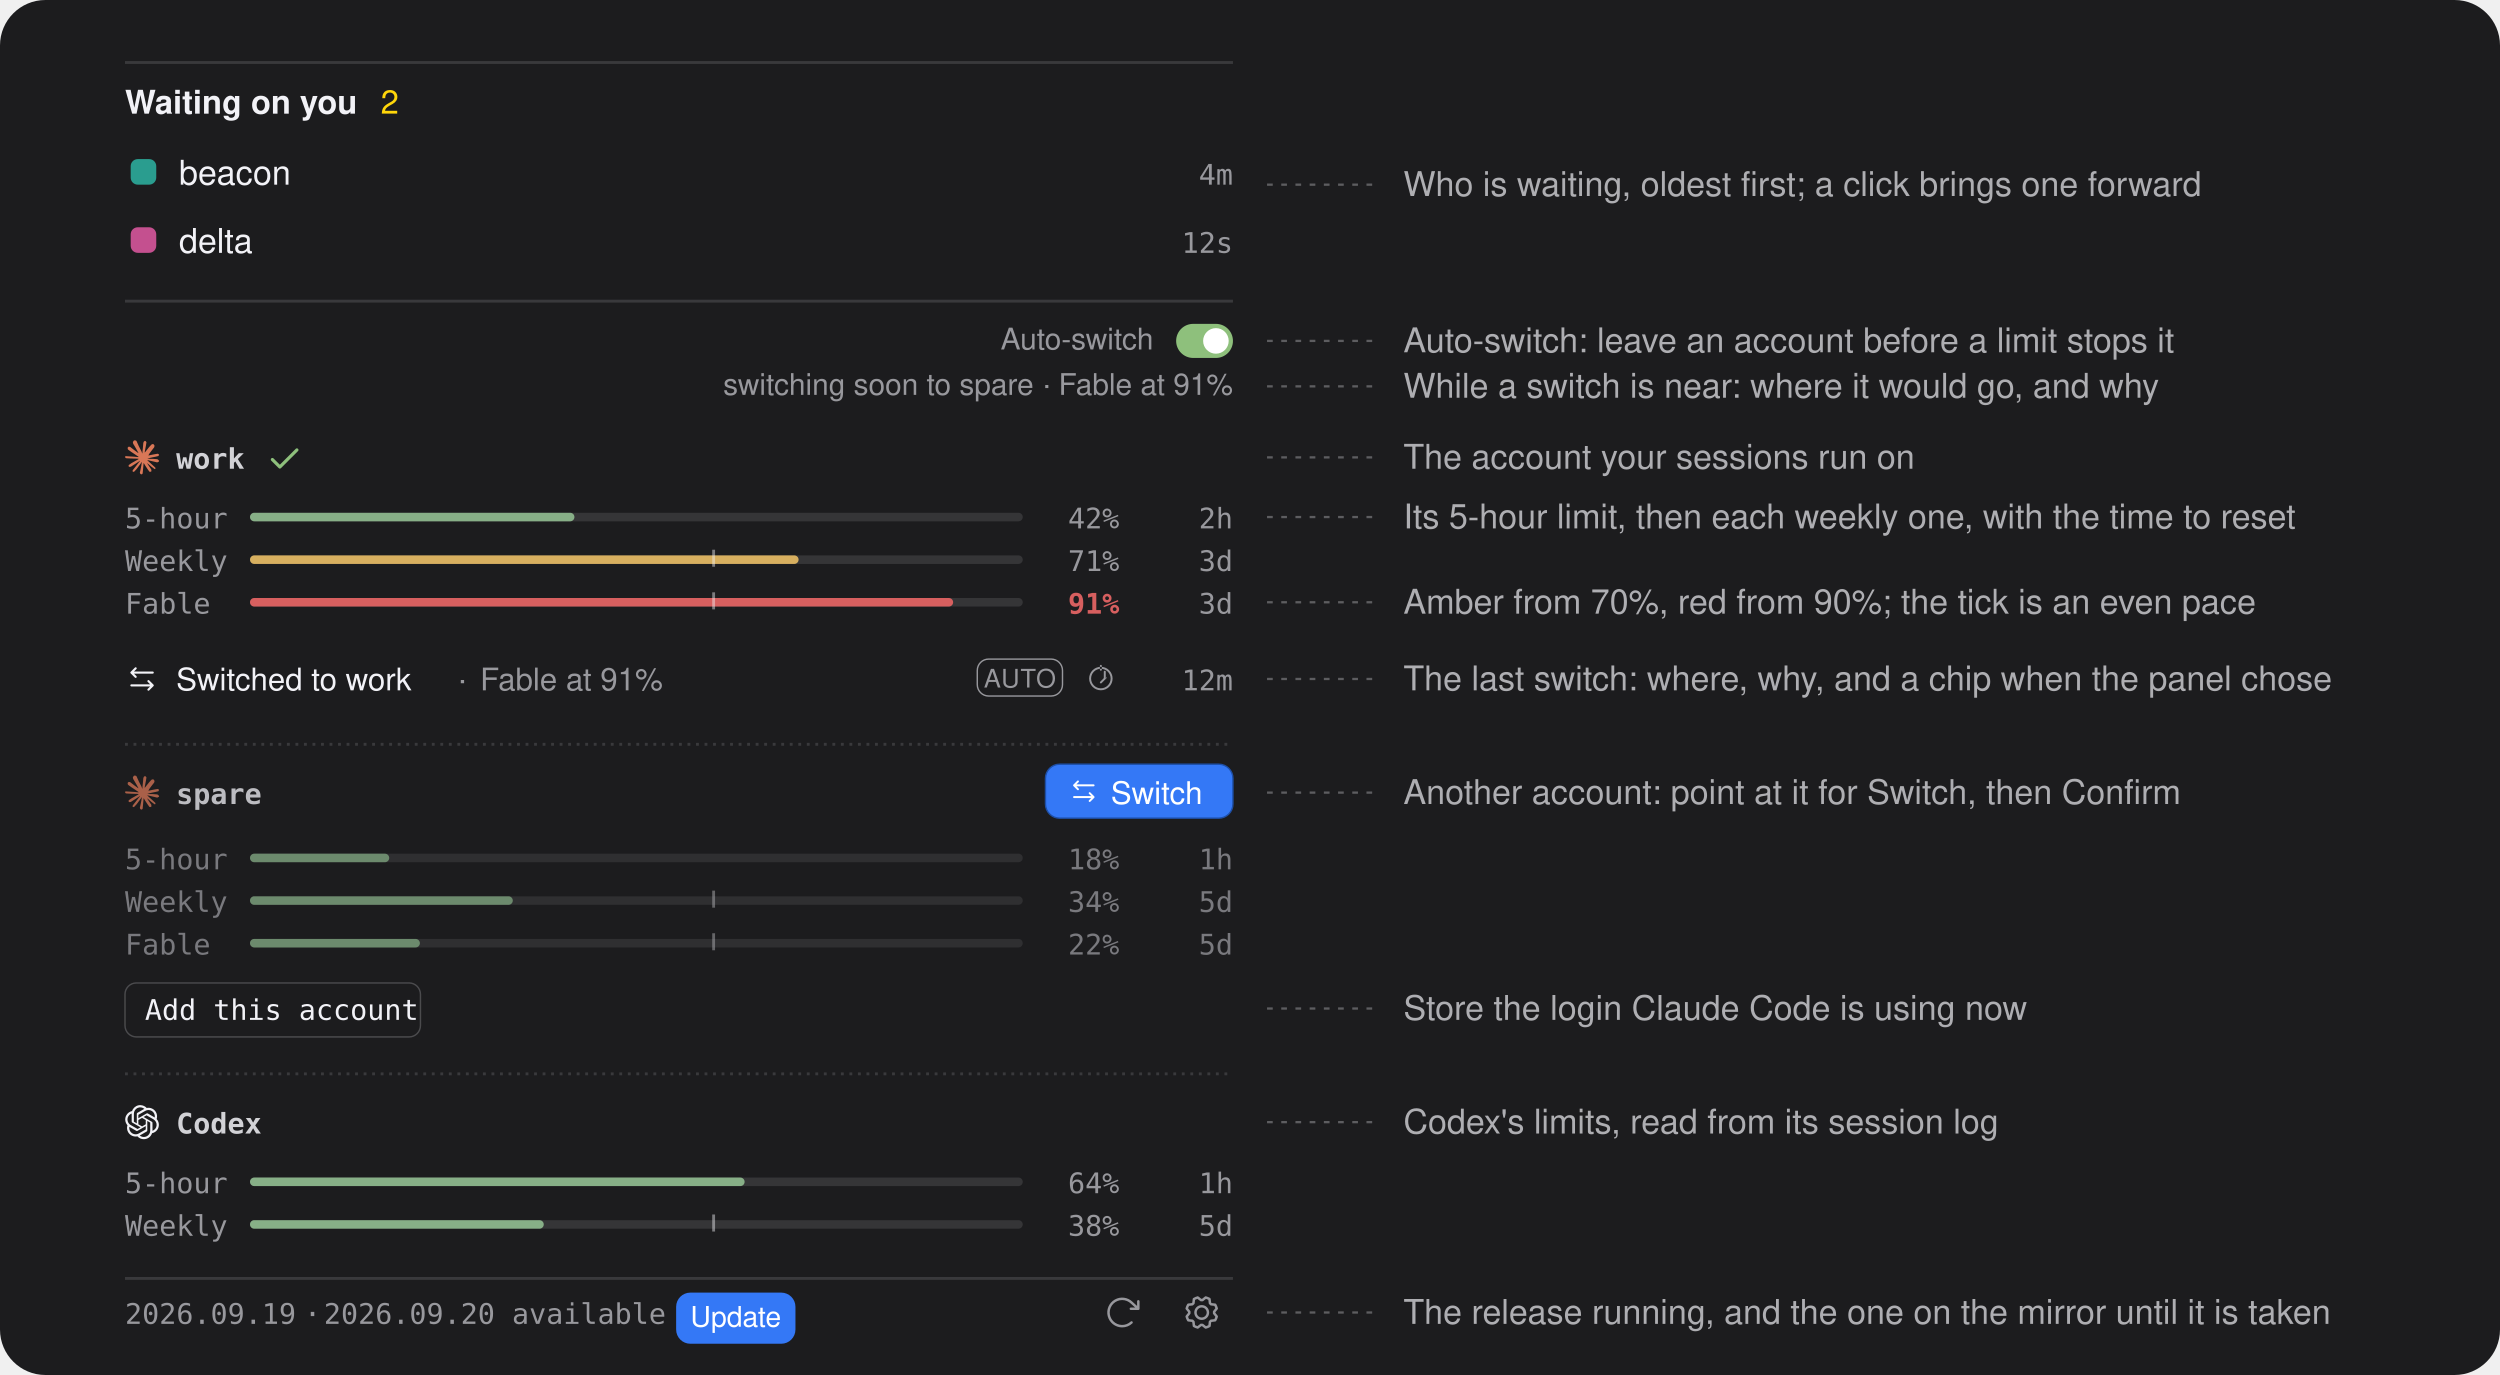
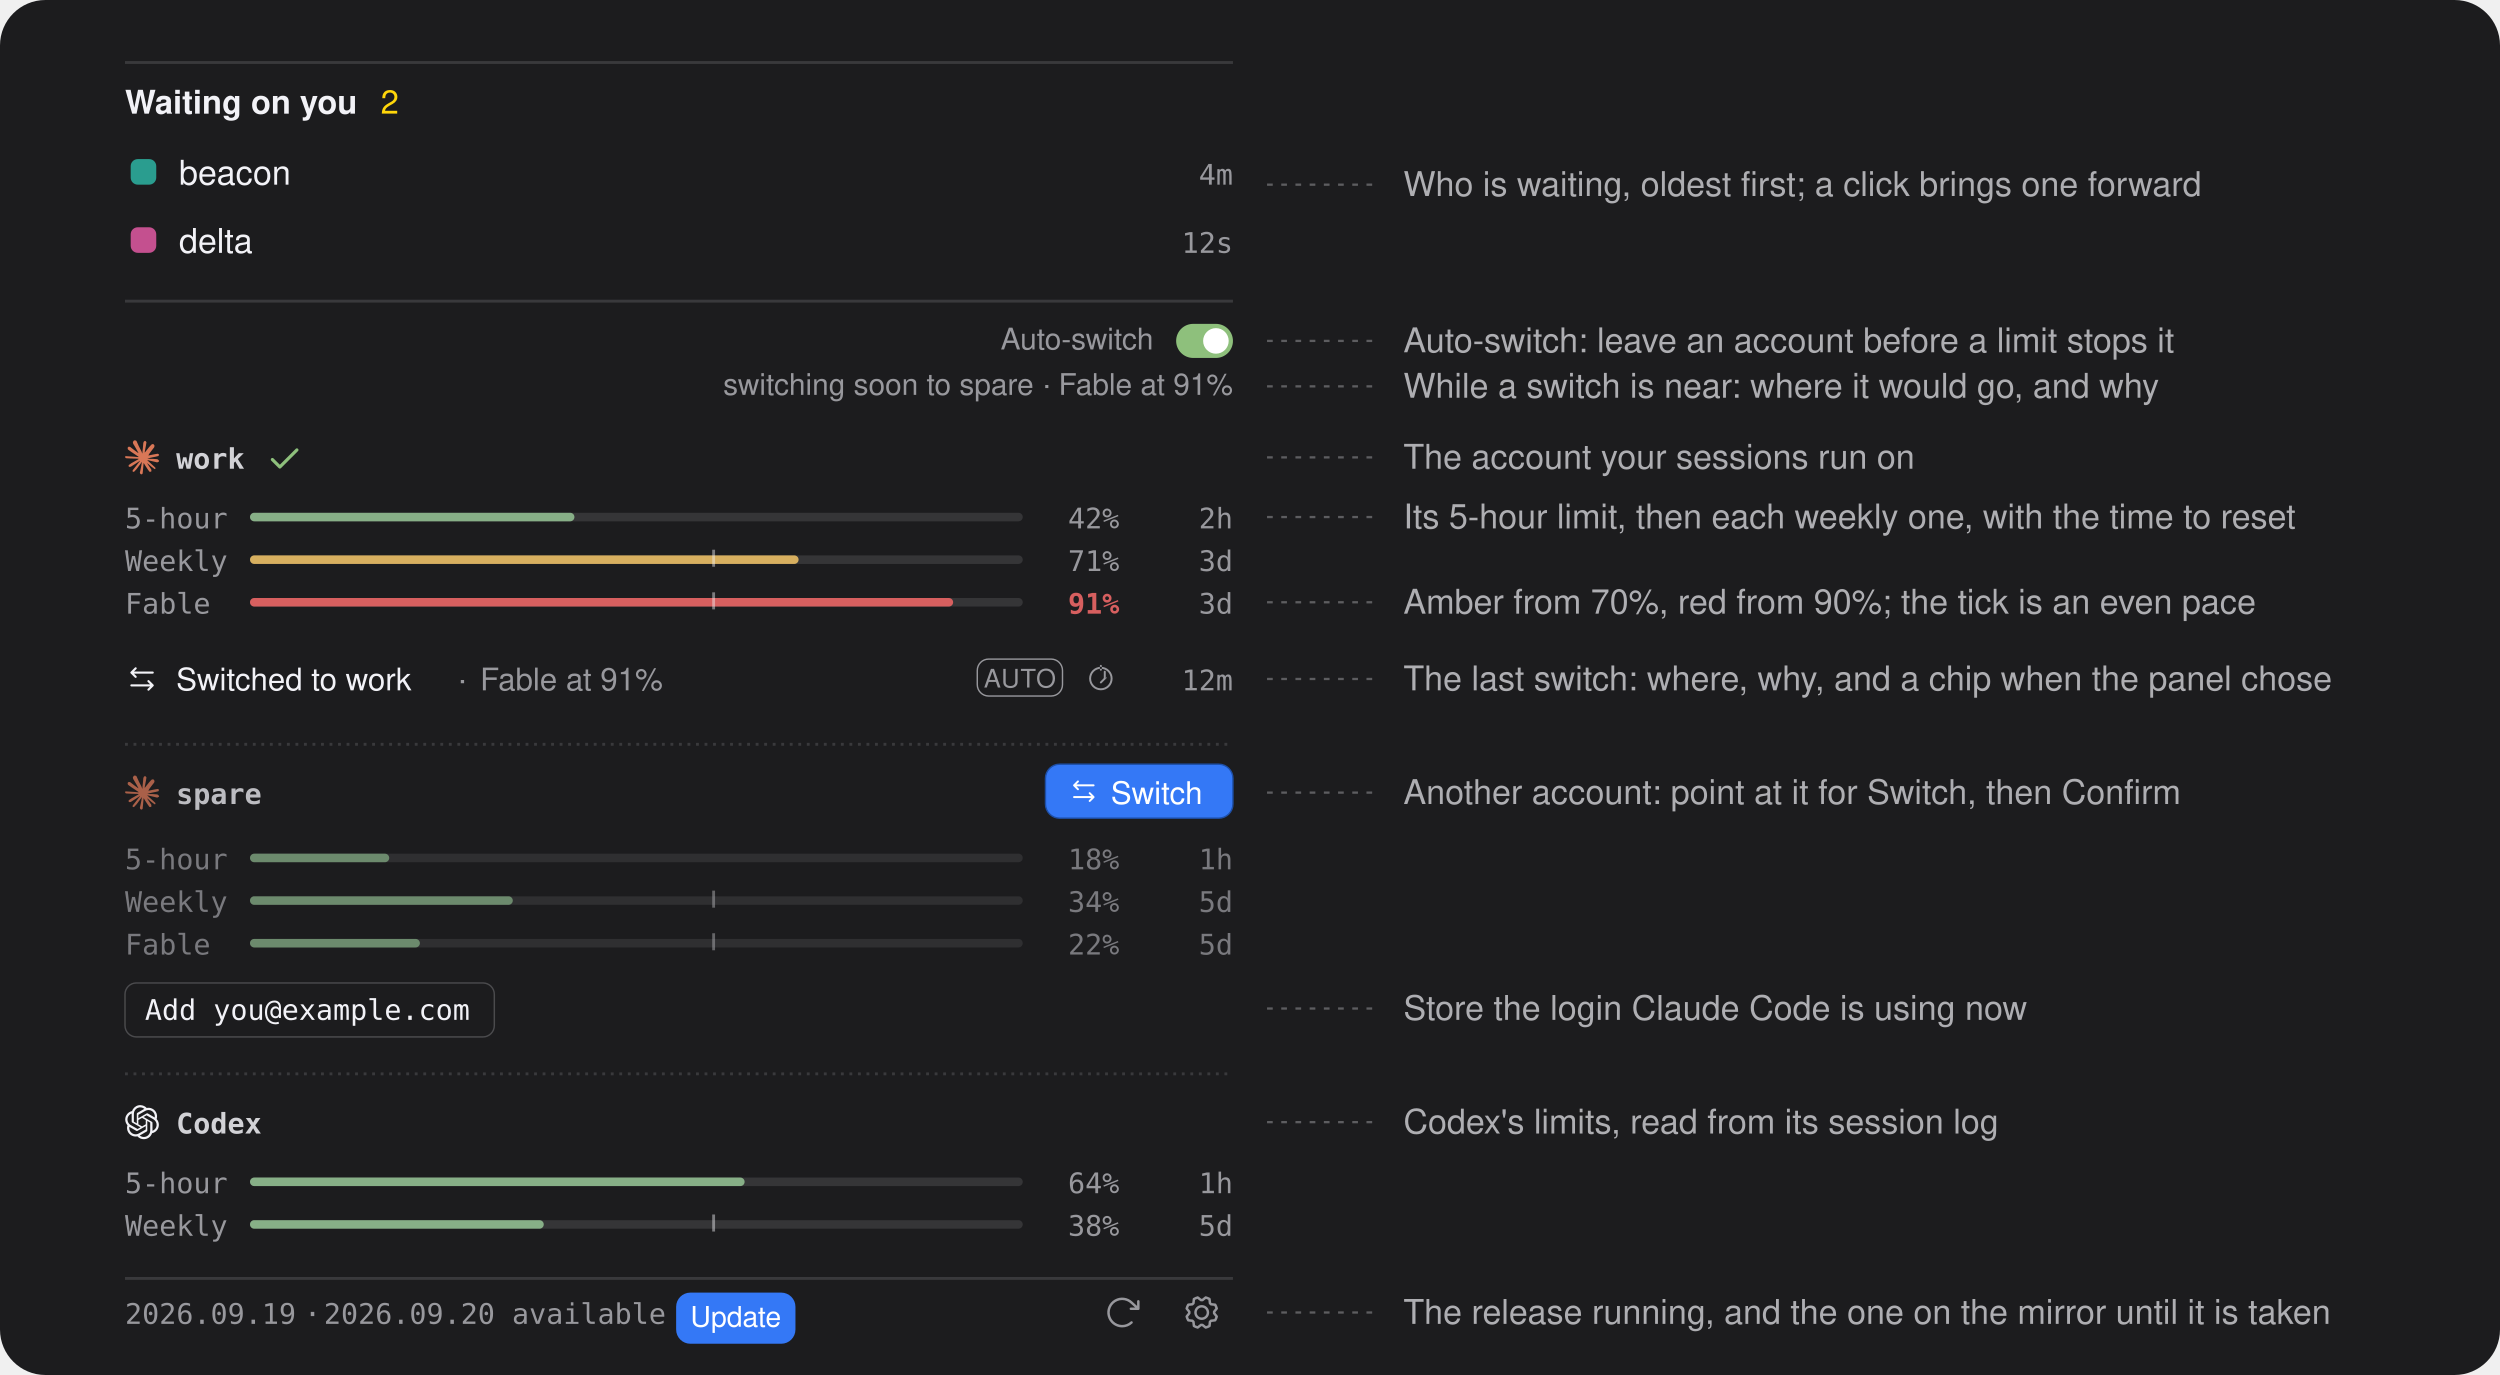
<svg xmlns="http://www.w3.org/2000/svg" viewBox="0 0 880 484" width="880" role="img" aria-label="The panel's foot: two sessions waiting, the Auto-switch control, the active account's 5-hour, weekly and Fable meters, the last switch, a second account with its Switch button, Codex's own limits, and the bar with the release, reload and the gear">
  <rect width="880" height="484" rx="16" fill="#1c1c1e" />
  <rect x="24" y="0" width="430" height="484" fill="#1c1c1e" />
  <line x1="44" y1="22" x2="434" y2="22" stroke="#f2f2f7" opacity="0.14" />
  <text x="44" y="40" fill="#f2f2f7" font-size="11.5" font-weight="600" font-family="-apple-system, BlinkMacSystemFont, 'Segoe UI', Helvetica, Arial, sans-serif">Waiting on you</text>
  <text x="134" y="40" fill="#ffd60a" font-size="11.5" font-weight="500" font-family="-apple-system, BlinkMacSystemFont, 'Segoe UI', Helvetica, Arial, sans-serif">2</text>
  <rect x="46" y="56" width="9" height="9" rx="2.5" fill="#2a9d8f" />
  <text x="63" y="65" fill="#f2f2f7" font-size="12" font-weight="500" font-family="-apple-system, BlinkMacSystemFont, 'Segoe UI', Helvetica, Arial, sans-serif">beacon</text>
  <text x="434" y="65" fill="#98989d" font-size="10" font-weight="400" font-family="ui-monospace, 'SF Mono', Menlo, Consolas, 'DejaVu Sans Mono', monospace" text-anchor="end">4m</text>
  <rect x="46" y="80" width="9" height="9" rx="2.5" fill="#c4508f" />
  <text x="63" y="89" fill="#f2f2f7" font-size="12" font-weight="500" font-family="-apple-system, BlinkMacSystemFont, 'Segoe UI', Helvetica, Arial, sans-serif">delta</text>
  <text x="434" y="89" fill="#98989d" font-size="10" font-weight="400" font-family="ui-monospace, 'SF Mono', Menlo, Consolas, 'DejaVu Sans Mono', monospace" text-anchor="end">12s</text>
  <line x1="44" y1="106" x2="434" y2="106" stroke="#f2f2f7" opacity="0.14" />
  <text x="406" y="123" fill="#98989d" font-size="10.5" font-weight="400" font-family="-apple-system, BlinkMacSystemFont, 'Segoe UI', Helvetica, Arial, sans-serif" text-anchor="end">Auto-switch</text>
  <rect x="414" y="114" width="20" height="12" rx="6.0" fill="#8ec07c" opacity="1" />
  <circle cx="428.0" cy="120.0" r="4.5" fill="#ffffff" />
  <text x="434" y="139" fill="#98989d" font-size="10.5" font-weight="400" font-family="-apple-system, BlinkMacSystemFont, 'Segoe UI', Helvetica, Arial, sans-serif" text-anchor="end">switching soon to spare · Fable at 91%</text>
  <g transform="translate(44,155) scale(0.5)" fill="#d97757">
    <path d="m4.714 15.956 4.717-2.647.079-.231-.079-.128h-.231l-.789-.049-2.696-.073-2.337-.097-2.265-.121-.571-.121-.534-.704.055-.352.48-.322.686.061 1.518.103 2.277.158 1.651.097 2.447.255h.389l.055-.158-.134-.097-.103-.097L6.973 9.836l-2.55-1.688-1.336-.971-.723-.492-.364-.461-.158-1.008.656-.723.88.061.225.061.892.686 1.906 1.475 2.489 1.834.364.303.146-.103.018-.073-.164-.273-1.354-2.447-1.445-2.489-.643-1.032-.17-.619c-.061-.255-.103-.467-.103-.729L6.287.134 6.7 0l.996.134.419.364.619 1.415 1.002 2.228 1.554 3.03.455.898.243.832.091.255h.158v-.146l.128-1.706.237-2.095.231-2.696.079-.759.376-.911.747-.492.583.279.48.686-.067.443-.285 1.852-.559 2.902-.364 1.943h.212l.243-.243.984-1.305 1.651-2.064.729-.82.85-.905.546-.431h1.032l.759 1.129-.34 1.166-1.062 1.348-.88 1.141-1.263 1.7-.789 1.36.073.109.188-.018 2.853-.607 1.542-.279 1.84-.316.832.389.091.395-.328.807-1.967.486-2.307.461-3.436.814-.043.03.049.061 1.548.146.662.036h1.621l3.018.225.789.522.474.638-.079.486-1.214.619-1.639-.389-3.825-.911-1.311-.328h-.182v.109l1.093 1.069 2.003 1.809 2.507 2.331.128.577-.322.455-.34-.049-2.204-1.657-.85-.747-1.925-1.621h-.128v.17l.443.65 2.344 3.521.121 1.081-.17.352-.607.212-.668-.121-1.372-1.925L14.38 17.959l-1.141-1.943-.14.079-.674 7.255-.316.37-.729.279-.607-.461-.322-.747.322-1.475.389-1.925.316-1.53.285-1.9.17-.631-.012-.043-.14.018-1.433 1.967-2.18 2.945-1.724 1.846-.413.164-.716-.37.067-.662.401-.589 2.386-3.036 1.439-1.882.929-1.087-.006-.158h-.055l-6.338 4.116-1.129.146-.486-.455.061-.747.231-.243 1.906-1.311Z" />
  </g>
  <text x="62" y="165" fill="#f2f2f7" font-size="10" font-weight="600" font-family="ui-monospace, 'SF Mono', Menlo, Consolas, 'DejaVu Sans Mono', monospace" opacity="0.85">work</text>
  <g transform="translate(94,155) scale(0.0469)" fill="#8ec07c">
    <path d="M232.49,80.49l-128,128a12,12,0,0,1-17,0l-56-56a12,12,0,1,1,17-17L96,183,215.51,63.51a12,12,0,0,1,17,17Z" />
  </g>
  <g opacity="1">
    <text x="44" y="186" fill="#98989d" font-size="10" font-weight="400" font-family="ui-monospace, 'SF Mono', Menlo, Consolas, 'DejaVu Sans Mono', monospace">5-hour</text>
    <rect x="88" y="180.5" width="272" height="3" rx="1.5" fill="#f2f2f7" opacity="0.12" />
    <rect x="88" y="180.5" width="114.2" height="3" rx="1.5" fill="#87af87" />
    <text x="394" y="186" fill="#98989d" font-size="10" font-weight="400" font-family="ui-monospace, 'SF Mono', Menlo, Consolas, 'DejaVu Sans Mono', monospace" text-anchor="end">42%</text>
    <text x="434" y="186" fill="#98989d" font-size="10" font-weight="400" font-family="ui-monospace, 'SF Mono', Menlo, Consolas, 'DejaVu Sans Mono', monospace" text-anchor="end">2h</text>
  </g>
  <g opacity="1">
    <text x="44" y="201" fill="#98989d" font-size="10" font-weight="400" font-family="ui-monospace, 'SF Mono', Menlo, Consolas, 'DejaVu Sans Mono', monospace">Weekly</text>
    <rect x="88" y="195.5" width="272" height="3" rx="1.5" fill="#f2f2f7" opacity="0.12" />
    <rect x="88" y="195.5" width="193.1" height="3" rx="1.5" fill="#d7af5f" />
    <rect x="250.7" y="193.5" width="1" height="6" fill="#f2f2f7" opacity="0.45" />
    <text x="394" y="201" fill="#98989d" font-size="10" font-weight="400" font-family="ui-monospace, 'SF Mono', Menlo, Consolas, 'DejaVu Sans Mono', monospace" text-anchor="end">71%</text>
    <text x="434" y="201" fill="#98989d" font-size="10" font-weight="400" font-family="ui-monospace, 'SF Mono', Menlo, Consolas, 'DejaVu Sans Mono', monospace" text-anchor="end">3d</text>
  </g>
  <g opacity="1">
    <text x="44" y="216" fill="#98989d" font-size="10" font-weight="400" font-family="ui-monospace, 'SF Mono', Menlo, Consolas, 'DejaVu Sans Mono', monospace">Fable</text>
    <rect x="88" y="210.5" width="272" height="3" rx="1.5" fill="#f2f2f7" opacity="0.12" />
    <rect x="88" y="210.5" width="247.5" height="3" rx="1.5" fill="#d75f5f" />
    <rect x="250.7" y="208.5" width="1" height="6" fill="#f2f2f7" opacity="0.45" />
    <text x="394" y="216" fill="#d75f5f" font-size="10" font-weight="600" font-family="ui-monospace, 'SF Mono', Menlo, Consolas, 'DejaVu Sans Mono', monospace" text-anchor="end">91%</text>
    <text x="434" y="216" fill="#98989d" font-size="10" font-weight="400" font-family="ui-monospace, 'SF Mono', Menlo, Consolas, 'DejaVu Sans Mono', monospace" text-anchor="end">3d</text>
  </g>
  <g transform="translate(44,233) scale(0.0469)" fill="#f2f2f7">
    <path d="M213.66,181.66l-32,32a8,8,0,0,1-11.32-11.32L188.69,184H48a8,8,0,0,1,0-16H188.69l-18.35-18.34a8,8,0,0,1,11.32-11.32l32,32A8,8,0,0,1,213.66,181.66Zm-139.32-64a8,8,0,0,0,11.32-11.32L67.31,88H208a8,8,0,0,0,0-16H67.31L85.66,53.66A8,8,0,0,0,74.34,42.34l-32,32a8,8,0,0,0,0,11.32Z" />
  </g>
  <text x="62" y="243" fill="#f2f2f7" font-size="11" font-weight="400" font-family="-apple-system, BlinkMacSystemFont, 'Segoe UI', Helvetica, Arial, sans-serif">Switched to work</text>
  <text x="161" y="243" fill="#98989d" font-size="11" font-weight="400" font-family="-apple-system, BlinkMacSystemFont, 'Segoe UI', Helvetica, Arial, sans-serif">·</text>
  <text x="169" y="243" fill="#98989d" font-size="11" font-weight="400" font-family="-apple-system, BlinkMacSystemFont, 'Segoe UI', Helvetica, Arial, sans-serif">Fable at 91%</text>
  <rect x="344" y="232" width="30" height="13" rx="4" fill="none" stroke="#98989d" stroke-width="0.5" />
  <text x="359" y="242" fill="#98989d" font-size="9" letter-spacing="0.4" text-anchor="middle" font-family="-apple-system, BlinkMacSystemFont, 'Segoe UI', Helvetica, Arial, sans-serif">AUTO</text>
  <g transform="translate(382,233) scale(0.043)" fill="#98989d">
    <path d="M128,40a96,96,0,1,0,96,96A96.11,96.11,0,0,0,128,40Zm0,176a80,80,0,1,1,80-80A80.09,80.09,0,0,1,128,216Zm45.66-93.66a8,8,0,0,1,0,11.32l-40,40a8,8,0,0,1-11.32-11.32L152,132.69V80a8,8,0,0,1,16,0v58.34ZM128,72a8,8,0,0,1-8-8V32a8,8,0,0,1,16,0V64A8,8,0,0,1,128,72Z" />
  </g>
  <text x="434" y="243" fill="#98989d" font-size="10" font-weight="400" font-family="ui-monospace, 'SF Mono', Menlo, Consolas, 'DejaVu Sans Mono', monospace" text-anchor="end">12m</text>
  <line x1="44" y1="262" x2="434" y2="262" stroke="#f2f2f7" opacity="0.14" stroke-dasharray="1 2" />
  <g opacity="0.75">
    <g transform="translate(44,273) scale(0.5)" fill="#d97757">
      <path d="m4.714 15.956 4.717-2.647.079-.231-.079-.128h-.231l-.789-.049-2.696-.073-2.337-.097-2.265-.121-.571-.121-.534-.704.055-.352.48-.322.686.061 1.518.103 2.277.158 1.651.097 2.447.255h.389l.055-.158-.134-.097-.103-.097L6.973 9.836l-2.55-1.688-1.336-.971-.723-.492-.364-.461-.158-1.008.656-.723.88.061.225.061.892.686 1.906 1.475 2.489 1.834.364.303.146-.103.018-.073-.164-.273-1.354-2.447-1.445-2.489-.643-1.032-.17-.619c-.061-.255-.103-.467-.103-.729L6.287.134 6.7 0l.996.134.419.364.619 1.415 1.002 2.228 1.554 3.03.455.898.243.832.091.255h.158v-.146l.128-1.706.237-2.095.231-2.696.079-.759.376-.911.747-.492.583.279.48.686-.067.443-.285 1.852-.559 2.902-.364 1.943h.212l.243-.243.984-1.305 1.651-2.064.729-.82.85-.905.546-.431h1.032l.759 1.129-.34 1.166-1.062 1.348-.88 1.141-1.263 1.7-.789 1.36.073.109.188-.018 2.853-.607 1.542-.279 1.84-.316.832.389.091.395-.328.807-1.967.486-2.307.461-3.436.814-.043.03.049.061 1.548.146.662.036h1.621l3.018.225.789.522.474.638-.079.486-1.214.619-1.639-.389-3.825-.911-1.311-.328h-.182v.109l1.093 1.069 2.003 1.809 2.507 2.331.128.577-.322.455-.34-.049-2.204-1.657-.85-.747-1.925-1.621h-.128v.17l.443.65 2.344 3.521.121 1.081-.17.352-.607.212-.668-.121-1.372-1.925L14.38 17.959l-1.141-1.943-.14.079-.674 7.255-.316.37-.729.279-.607-.461-.322-.747.322-1.475.389-1.925.316-1.53.285-1.9.17-.631-.012-.043-.14.018-1.433 1.967-2.18 2.945-1.724 1.846-.413.164-.716-.37.067-.662.401-.589 2.386-3.036 1.439-1.882.929-1.087-.006-.158h-.055l-6.338 4.116-1.129.146-.486-.455.061-.747.231-.243 1.906-1.311Z" />
    </g>
    <text x="62" y="283" fill="#f2f2f7" font-size="10" font-weight="600" font-family="ui-monospace, 'SF Mono', Menlo, Consolas, 'DejaVu Sans Mono', monospace">spare</text>
  </g>
  <rect x="368" y="269" width="66" height="19" rx="5" fill="#3478f6" stroke="#1d4fa8" stroke-width="0.5" />
  <g transform="translate(376,273) scale(0.043)" fill="#ffffff">
    <path d="M213.66,181.66l-32,32a8,8,0,0,1-11.32-11.32L188.69,184H48a8,8,0,0,1,0-16H188.69l-18.35-18.34a8,8,0,0,1,11.32-11.32l32,32A8,8,0,0,1,213.66,181.66Zm-139.32-64a8,8,0,0,0,11.32-11.32L67.31,88H208a8,8,0,0,0,0-16H67.31L85.66,53.66A8,8,0,0,0,74.34,42.34l-32,32a8,8,0,0,0,0,11.32Z" />
  </g>
  <text x="391" y="283" fill="#ffffff" font-size="11" font-weight="500" font-family="-apple-system, BlinkMacSystemFont, 'Segoe UI', Helvetica, Arial, sans-serif">Switch</text>
  <g opacity="0.75">
    <text x="44" y="306" fill="#98989d" font-size="10" font-weight="400" font-family="ui-monospace, 'SF Mono', Menlo, Consolas, 'DejaVu Sans Mono', monospace">5-hour</text>
    <rect x="88" y="300.5" width="272" height="3" rx="1.5" fill="#f2f2f7" opacity="0.12" />
    <rect x="88" y="300.5" width="49.0" height="3" rx="1.5" fill="#87af87" />
    <text x="394" y="306" fill="#98989d" font-size="10" font-weight="400" font-family="ui-monospace, 'SF Mono', Menlo, Consolas, 'DejaVu Sans Mono', monospace" text-anchor="end">18%</text>
    <text x="434" y="306" fill="#98989d" font-size="10" font-weight="400" font-family="ui-monospace, 'SF Mono', Menlo, Consolas, 'DejaVu Sans Mono', monospace" text-anchor="end">1h</text>
  </g>
  <g opacity="0.75">
    <text x="44" y="321" fill="#98989d" font-size="10" font-weight="400" font-family="ui-monospace, 'SF Mono', Menlo, Consolas, 'DejaVu Sans Mono', monospace">Weekly</text>
    <rect x="88" y="315.5" width="272" height="3" rx="1.5" fill="#f2f2f7" opacity="0.12" />
    <rect x="88" y="315.5" width="92.5" height="3" rx="1.5" fill="#87af87" />
    <rect x="250.7" y="313.5" width="1" height="6" fill="#f2f2f7" opacity="0.45" />
    <text x="394" y="321" fill="#98989d" font-size="10" font-weight="400" font-family="ui-monospace, 'SF Mono', Menlo, Consolas, 'DejaVu Sans Mono', monospace" text-anchor="end">34%</text>
    <text x="434" y="321" fill="#98989d" font-size="10" font-weight="400" font-family="ui-monospace, 'SF Mono', Menlo, Consolas, 'DejaVu Sans Mono', monospace" text-anchor="end">5d</text>
  </g>
  <g opacity="0.75">
    <text x="44" y="336" fill="#98989d" font-size="10" font-weight="400" font-family="ui-monospace, 'SF Mono', Menlo, Consolas, 'DejaVu Sans Mono', monospace">Fable</text>
    <rect x="88" y="330.5" width="272" height="3" rx="1.5" fill="#f2f2f7" opacity="0.12" />
    <rect x="88" y="330.5" width="59.8" height="3" rx="1.5" fill="#87af87" />
    <rect x="250.7" y="328.5" width="1" height="6" fill="#f2f2f7" opacity="0.45" />
    <text x="394" y="336" fill="#98989d" font-size="10" font-weight="400" font-family="ui-monospace, 'SF Mono', Menlo, Consolas, 'DejaVu Sans Mono', monospace" text-anchor="end">22%</text>
    <text x="434" y="336" fill="#98989d" font-size="10" font-weight="400" font-family="ui-monospace, 'SF Mono', Menlo, Consolas, 'DejaVu Sans Mono', monospace" text-anchor="end">5d</text>
  </g>
-   <rect x="44" y="346" width="104" height="19" rx="4" fill="none" stroke="#f2f2f7" opacity="0.22" stroke-width="0.5" />
-   <text x="51" y="359" fill="#f2f2f7" font-size="10" font-weight="400" font-family="ui-monospace, 'SF Mono', Menlo, Consolas, 'DejaVu Sans Mono', monospace">Add this account</text>
+   <rect x="44" y="346" width="130" height="19" rx="4" fill="none" stroke="#f2f2f7" opacity="0.22" stroke-width="0.5" />
+   <text x="51" y="359" fill="#f2f2f7" font-size="10" font-weight="400" font-family="ui-monospace, 'SF Mono', Menlo, Consolas, 'DejaVu Sans Mono', monospace">Add you@example.com</text>
  <line x1="44" y1="378" x2="434" y2="378" stroke="#f2f2f7" opacity="0.14" stroke-dasharray="1 2" />
  <g transform="translate(44,389) scale(0.5)" fill="#f2f2f7">
    <path d="M22.282 9.821a5.985 5.985 0 0 0-.516-4.911 6.046 6.046 0 0 0-6.51-2.9A6.065 6.065 0 0 0 4.981 4.182a5.985 5.985 0 0 0-3.998 2.9 6.046 6.046 0 0 0 .743 7.097 5.98 5.98 0 0 0 .511 4.911 6.051 6.051 0 0 0 6.515 2.9A5.985 5.985 0 0 0 13.26 24a6.056 6.056 0 0 0 5.772-4.206 5.989 5.989 0 0 0 3.998-2.9 6.056 6.056 0 0 0-.748-7.073zm-9.022 12.608a4.476 4.476 0 0 1-2.876-1.041l.142-.08 4.778-2.758a.795.795 0 0 0 .393-.681v-6.737l2.02 1.169a.071.071 0 0 1 .038.052v5.583a4.504 4.504 0 0 1-4.495 4.494zm-9.661-4.125a4.471 4.471 0 0 1-.535-3.014l.142.085 4.783 2.758a.771.771 0 0 0 .781 0l5.843-3.369v2.332a.08.08 0 0 1-.033.061L9.74 19.95a4.499 4.499 0 0 1-6.141-1.646zM2.341 7.896a4.485 4.485 0 0 1 2.365-1.973V11.6a.766.766 0 0 0 .388.676l5.814 3.354-2.02 1.169a.076.076 0 0 1-.071 0l-4.83-2.787A4.504 4.504 0 0 1 2.341 7.872zm16.596 3.856L13.104 8.364 15.119 7.2a.076.076 0 0 1 .071 0l4.83 2.791a4.494 4.494 0 0 1-.676 8.104v-5.677a.79.79 0 0 0-.407-.667zm2.011-3.023l-.142-.085-4.774-2.782a.776.776 0 0 0-.785 0L9.409 9.23V6.897a.066.066 0 0 1 .028-.061l4.83-2.787a4.499 4.499 0 0 1 6.68 4.66zM8.306 12.863l-2.02-1.164a.08.08 0 0 1-.038-.057V6.074a4.499 4.499 0 0 1 7.376-3.454l-.142.081L8.704 5.459a.795.795 0 0 0-.393.681zm1.098-2.365l2.602-1.5 2.607 1.5v2.999l-2.597 1.5-2.607-1.5Z" />
  </g>
  <text x="62" y="399" fill="#f2f2f7" font-size="10" font-weight="600" font-family="ui-monospace, 'SF Mono', Menlo, Consolas, 'DejaVu Sans Mono', monospace" opacity="0.85">Codex</text>
  <g opacity="1">
    <text x="44" y="420" fill="#98989d" font-size="10" font-weight="400" font-family="ui-monospace, 'SF Mono', Menlo, Consolas, 'DejaVu Sans Mono', monospace">5-hour</text>
    <rect x="88" y="414.5" width="272" height="3" rx="1.5" fill="#f2f2f7" opacity="0.12" />
    <rect x="88" y="414.5" width="174.1" height="3" rx="1.5" fill="#87af87" />
    <text x="394" y="420" fill="#98989d" font-size="10" font-weight="400" font-family="ui-monospace, 'SF Mono', Menlo, Consolas, 'DejaVu Sans Mono', monospace" text-anchor="end">64%</text>
    <text x="434" y="420" fill="#98989d" font-size="10" font-weight="400" font-family="ui-monospace, 'SF Mono', Menlo, Consolas, 'DejaVu Sans Mono', monospace" text-anchor="end">1h</text>
  </g>
  <g opacity="1">
    <text x="44" y="435" fill="#98989d" font-size="10" font-weight="400" font-family="ui-monospace, 'SF Mono', Menlo, Consolas, 'DejaVu Sans Mono', monospace">Weekly</text>
    <rect x="88" y="429.5" width="272" height="3" rx="1.5" fill="#f2f2f7" opacity="0.12" />
    <rect x="88" y="429.5" width="103.4" height="3" rx="1.5" fill="#87af87" />
    <rect x="250.7" y="427.5" width="1" height="6" fill="#f2f2f7" opacity="0.45" />
    <text x="394" y="435" fill="#98989d" font-size="10" font-weight="400" font-family="ui-monospace, 'SF Mono', Menlo, Consolas, 'DejaVu Sans Mono', monospace" text-anchor="end">38%</text>
    <text x="434" y="435" fill="#98989d" font-size="10" font-weight="400" font-family="ui-monospace, 'SF Mono', Menlo, Consolas, 'DejaVu Sans Mono', monospace" text-anchor="end">5d</text>
  </g>
  <line x1="44" y1="450" x2="434" y2="450" stroke="#f2f2f7" opacity="0.14" />
  <text x="44" y="466" fill="#98989d" font-size="10" font-weight="400" font-family="ui-monospace, 'SF Mono', Menlo, Consolas, 'DejaVu Sans Mono', monospace">2026.09.19</text>
  <text x="107" y="466" fill="#98989d" font-size="10" font-weight="400" font-family="ui-monospace, 'SF Mono', Menlo, Consolas, 'DejaVu Sans Mono', monospace">·</text>
  <text x="114" y="466" fill="#98989d" font-size="10" font-weight="400" font-family="ui-monospace, 'SF Mono', Menlo, Consolas, 'DejaVu Sans Mono', monospace">2026.09.20 available</text>
  <rect x="238" y="455" width="42" height="18" rx="5" fill="#3478f6" />
  <text x="259" y="467" fill="#ffffff" font-size="10" font-weight="500" font-family="-apple-system, BlinkMacSystemFont, 'Segoe UI', Helvetica, Arial, sans-serif" text-anchor="middle">Update</text>
  <g transform="translate(388,455) scale(0.0547)" fill="#98989d">
    <path d="M240,56v48a8,8,0,0,1-8,8H184a8,8,0,0,1,0-16H211.4L184.81,71.64l-.25-.24a80,80,0,1,0-1.67,114.78,8,8,0,0,1,11,11.63A95.44,95.44,0,0,1,128,224h-1.32A96,96,0,1,1,195.75,60L224,85.8V56a8,8,0,1,1,16,0Z" />
  </g>
  <g transform="translate(416,455) scale(0.0547)" fill="#98989d">
    <path d="M128,80a48,48,0,1,0,48,48A48.05,48.05,0,0,0,128,80Zm0,80a32,32,0,1,1,32-32A32,32,0,0,1,128,160Zm88-29.84q.06-2.16,0-4.32l14.92-18.64a8,8,0,0,0,1.48-7.06,107.21,107.21,0,0,0-10.88-26.25,8,8,0,0,0-6-3.93l-23.72-2.64q-1.48-1.56-3-3L186,40.54a8,8,0,0,0-3.94-6,107.71,107.71,0,0,0-26.25-10.87,8,8,0,0,0-7.06,1.49L130.16,40Q128,40,125.84,40L107.2,25.11a8,8,0,0,0-7.06-1.48A107.6,107.6,0,0,0,73.89,34.51a8,8,0,0,0-3.93,6L67.32,64.27q-1.56,1.49-3,3L40.54,70a8,8,0,0,0-6,3.94,107.71,107.71,0,0,0-10.87,26.25,8,8,0,0,0,1.49,7.06L40,125.84Q40,128,40,130.16L25.11,148.8a8,8,0,0,0-1.48,7.06,107.21,107.21,0,0,0,10.88,26.25,8,8,0,0,0,6,3.93l23.72,2.64q1.49,1.56,3,3L70,215.46a8,8,0,0,0,3.94,6,107.71,107.71,0,0,0,26.25,10.87,8,8,0,0,0,7.06-1.49L125.84,216q2.16.06,4.32,0l18.64,14.92a8,8,0,0,0,7.06,1.48,107.21,107.21,0,0,0,26.25-10.88,8,8,0,0,0,3.93-6l2.64-23.72q1.56-1.48,3-3L215.46,186a8,8,0,0,0,6-3.94,107.71,107.71,0,0,0,10.87-26.25,8,8,0,0,0-1.49-7.06Zm-16.1-6.5a73.93,73.93,0,0,1,0,8.68,8,8,0,0,0,1.74,5.48l14.19,17.73a91.57,91.57,0,0,1-6.23,15L187,173.11a8,8,0,0,0-5.1,2.64,74.11,74.11,0,0,1-6.14,6.14,8,8,0,0,0-2.64,5.1l-2.51,22.58a91.32,91.32,0,0,1-15,6.23l-17.74-14.19a8,8,0,0,0-5-1.75h-.48a73.93,73.93,0,0,1-8.68,0,8,8,0,0,0-5.48,1.74L100.45,215.8a91.57,91.57,0,0,1-15-6.23L82.89,187a8,8,0,0,0-2.64-5.1,74.11,74.11,0,0,1-6.14-6.14,8,8,0,0,0-5.1-2.64L46.43,170.6a91.32,91.32,0,0,1-6.23-15l14.19-17.74a8,8,0,0,0,1.74-5.48,73.93,73.93,0,0,1,0-8.68,8,8,0,0,0-1.74-5.48L40.2,100.45a91.57,91.57,0,0,1,6.23-15L69,82.89a8,8,0,0,0,5.1-2.64,74.11,74.11,0,0,1,6.14-6.14A8,8,0,0,0,82.89,69L85.4,46.43a91.32,91.32,0,0,1,15-6.23l17.74,14.19a8,8,0,0,0,5.48,1.74,73.93,73.93,0,0,1,8.68,0,8,8,0,0,0,5.48-1.74L155.55,40.2a91.57,91.57,0,0,1,15,6.23L173.11,69a8,8,0,0,0,2.64,5.1,74.11,74.11,0,0,1,6.14,6.14,8,8,0,0,0,5.1,2.64l22.58,2.51a91.32,91.32,0,0,1,6.23,15l-14.19,17.74A8,8,0,0,0,199.87,123.66Z" />
  </g>
  <line x1="446" y1="65" x2="486" y2="65" stroke="#aeaeb2" stroke-width="0.8" opacity="0.45" stroke-dasharray="2 3" />
  <text x="494" y="69" fill="#aeaeb2" font-size="12" font-weight="400" font-family="-apple-system, BlinkMacSystemFont, 'Segoe UI', Helvetica, Arial, sans-serif">Who is waiting, oldest first; a click brings one forward</text>
  <line x1="446" y1="120" x2="486" y2="120" stroke="#aeaeb2" stroke-width="0.8" opacity="0.45" stroke-dasharray="2 3" />
  <text x="494" y="124" fill="#aeaeb2" font-size="12" font-weight="400" font-family="-apple-system, BlinkMacSystemFont, 'Segoe UI', Helvetica, Arial, sans-serif">Auto-switch: leave an account before a limit stops it</text>
  <line x1="446" y1="136" x2="486" y2="136" stroke="#aeaeb2" stroke-width="0.8" opacity="0.45" stroke-dasharray="2 3" />
  <text x="494" y="140" fill="#aeaeb2" font-size="12" font-weight="400" font-family="-apple-system, BlinkMacSystemFont, 'Segoe UI', Helvetica, Arial, sans-serif">While a switch is near: where it would go, and why</text>
  <line x1="446" y1="161" x2="486" y2="161" stroke="#aeaeb2" stroke-width="0.8" opacity="0.45" stroke-dasharray="2 3" />
  <text x="494" y="165" fill="#aeaeb2" font-size="12" font-weight="400" font-family="-apple-system, BlinkMacSystemFont, 'Segoe UI', Helvetica, Arial, sans-serif">The account your sessions run on</text>
  <line x1="446" y1="182" x2="486" y2="182" stroke="#aeaeb2" stroke-width="0.8" opacity="0.45" stroke-dasharray="2 3" />
  <text x="494" y="186" fill="#aeaeb2" font-size="12" font-weight="400" font-family="-apple-system, BlinkMacSystemFont, 'Segoe UI', Helvetica, Arial, sans-serif">Its 5-hour limit, then each weekly one, with the time to reset</text>
  <line x1="446" y1="212" x2="486" y2="212" stroke="#aeaeb2" stroke-width="0.8" opacity="0.45" stroke-dasharray="2 3" />
  <text x="494" y="216" fill="#aeaeb2" font-size="12" font-weight="400" font-family="-apple-system, BlinkMacSystemFont, 'Segoe UI', Helvetica, Arial, sans-serif">Amber from 70%, red from 90%; the tick is an even pace</text>
  <line x1="446" y1="239" x2="486" y2="239" stroke="#aeaeb2" stroke-width="0.8" opacity="0.45" stroke-dasharray="2 3" />
  <text x="494" y="243" fill="#aeaeb2" font-size="12" font-weight="400" font-family="-apple-system, BlinkMacSystemFont, 'Segoe UI', Helvetica, Arial, sans-serif">The last switch: where, why, and a chip when the panel chose</text>
  <line x1="446" y1="279" x2="486" y2="279" stroke="#aeaeb2" stroke-width="0.8" opacity="0.45" stroke-dasharray="2 3" />
  <text x="494" y="283" fill="#aeaeb2" font-size="12" font-weight="400" font-family="-apple-system, BlinkMacSystemFont, 'Segoe UI', Helvetica, Arial, sans-serif">Another account: point at it for Switch, then Confirm</text>
  <line x1="446" y1="355" x2="486" y2="355" stroke="#aeaeb2" stroke-width="0.8" opacity="0.45" stroke-dasharray="2 3" />
  <text x="494" y="359" fill="#aeaeb2" font-size="12" font-weight="400" font-family="-apple-system, BlinkMacSystemFont, 'Segoe UI', Helvetica, Arial, sans-serif">Store the login Claude Code is using now</text>
  <line x1="446" y1="395" x2="486" y2="395" stroke="#aeaeb2" stroke-width="0.8" opacity="0.45" stroke-dasharray="2 3" />
  <text x="494" y="399" fill="#aeaeb2" font-size="12" font-weight="400" font-family="-apple-system, BlinkMacSystemFont, 'Segoe UI', Helvetica, Arial, sans-serif">Codex's limits, read from its session log</text>
  <line x1="446" y1="462" x2="486" y2="462" stroke="#aeaeb2" stroke-width="0.8" opacity="0.45" stroke-dasharray="2 3" />
  <text x="494" y="466" fill="#aeaeb2" font-size="12" font-weight="400" font-family="-apple-system, BlinkMacSystemFont, 'Segoe UI', Helvetica, Arial, sans-serif">The release running, and the one on the mirror until it is taken</text>
</svg>
